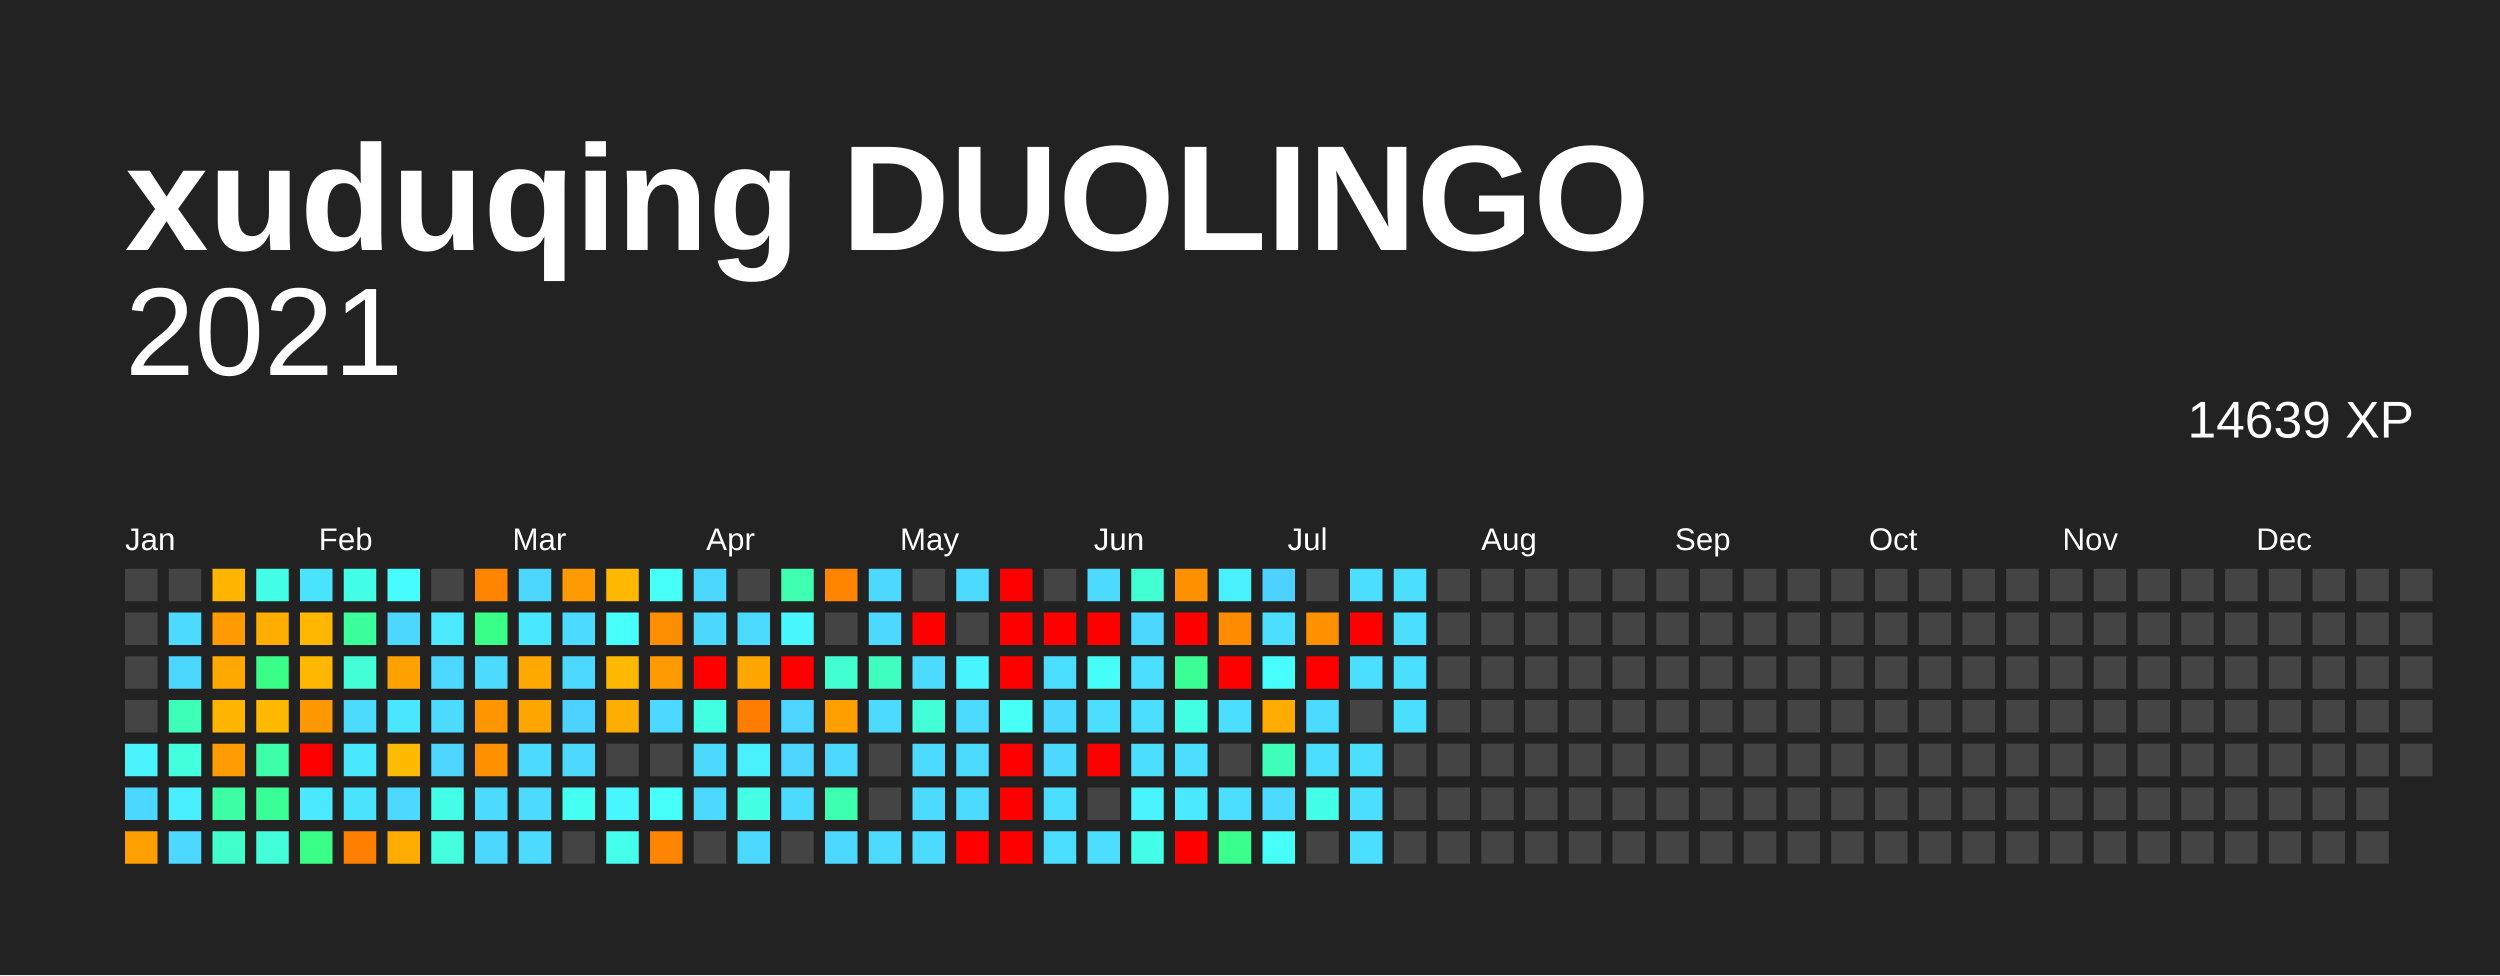
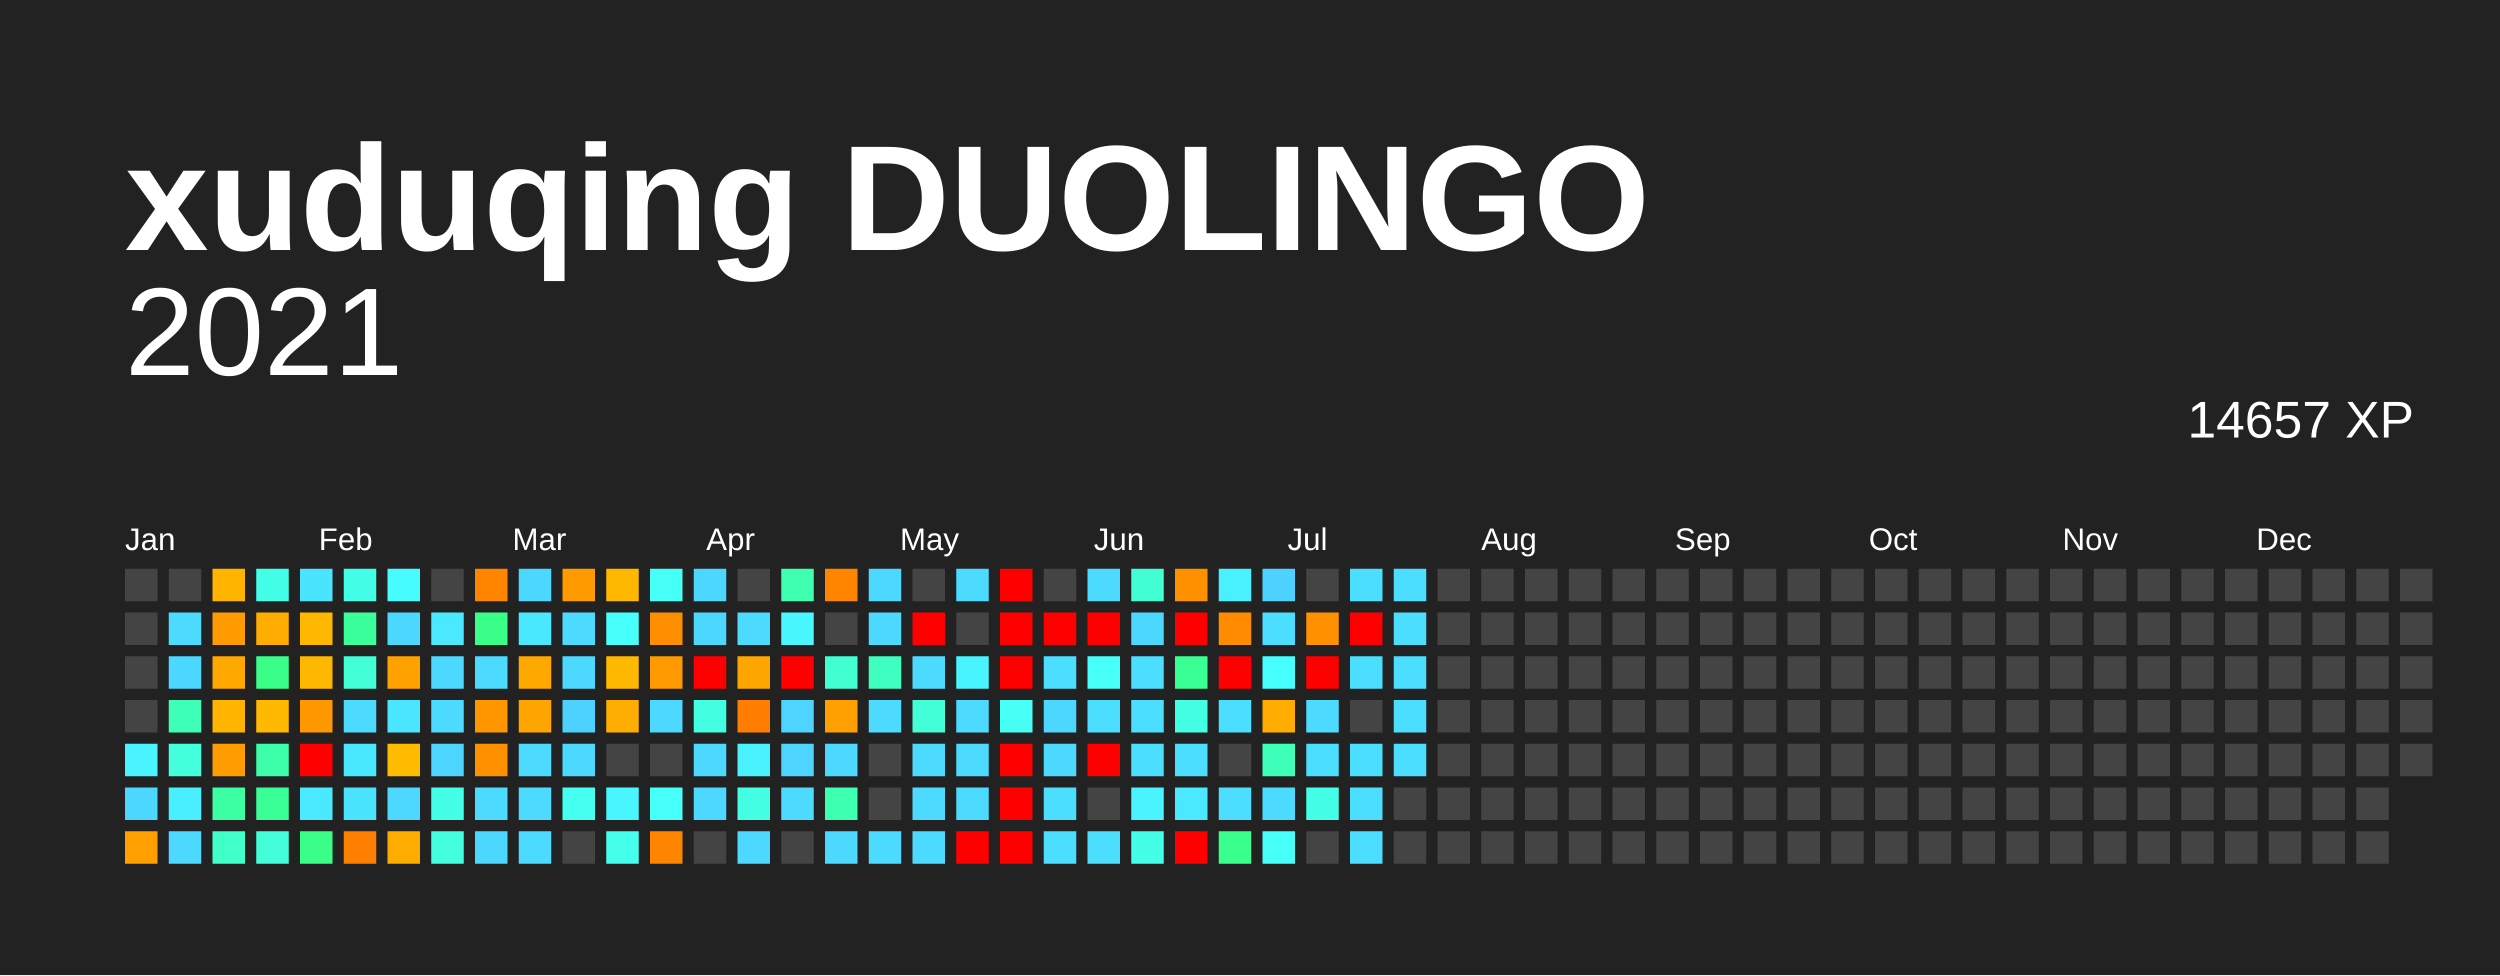
<svg xmlns="http://www.w3.org/2000/svg" baseProfile="full" height="78mm" version="1.1" viewBox="0,0,200,78" width="200mm">
  <defs />
  <rect fill="#222222" height="78" width="200" x="0" y="0" />
  <text fill="#FFFFFF" style="font-size:12px; font-family:Arial; font-weight:bold;" x="10" y="20">xuduqing DUOLINGO</text>
  <text alignment-baseline="hanging" fill="#FFFFFF" style="font-size:10.0px; font-family:Arial;" x="10" y="30">2021</text>
-   <text alignment-baseline="hanging" fill="#FFFFFF" style="font-size:4.125px; font-family:Arial;" x="175" y="35">14639 XP</text>
+   <text alignment-baseline="hanging" fill="#FFFFFF" style="font-size:4.125px; font-family:Arial;" x="175" y="35">14657 XP</text>
  <text fill="#FFFFFF" style="font-size:2.5px; font-family:Arial" x="10.0" y="44">Jan</text>
  <text fill="#FFFFFF" style="font-size:2.5px; font-family:Arial" x="25.5" y="44">Feb</text>
  <text fill="#FFFFFF" style="font-size:2.5px; font-family:Arial" x="41.0" y="44">Mar</text>
  <text fill="#FFFFFF" style="font-size:2.5px; font-family:Arial" x="56.5" y="44">Apr</text>
  <text fill="#FFFFFF" style="font-size:2.5px; font-family:Arial" x="72.0" y="44">May</text>
  <text fill="#FFFFFF" style="font-size:2.5px; font-family:Arial" x="87.5" y="44">Jun</text>
  <text fill="#FFFFFF" style="font-size:2.5px; font-family:Arial" x="103.0" y="44">Jul</text>
  <text fill="#FFFFFF" style="font-size:2.5px; font-family:Arial" x="118.5" y="44">Aug</text>
  <text fill="#FFFFFF" style="font-size:2.5px; font-family:Arial" x="134.0" y="44">Sep</text>
  <text fill="#FFFFFF" style="font-size:2.5px; font-family:Arial" x="149.5" y="44">Oct</text>
  <text fill="#FFFFFF" style="font-size:2.5px; font-family:Arial" x="165.0" y="44">Nov</text>
  <text fill="#FFFFFF" style="font-size:2.5px; font-family:Arial" x="180.5" y="44">Dec</text>
  <rect fill="#444444" height="2.6" width="2.6" x="10.0" y="45.5" />
  <rect fill="#444444" height="2.6" width="2.6" x="10.0" y="49.0" />
  <rect fill="#444444" height="2.6" width="2.6" x="10.0" y="52.5" />
  <rect fill="#444444" height="2.6" width="2.6" x="10.0" y="56.0" />
  <rect fill="#49f3ff" height="2.6" width="2.6" x="10.0" y="59.5" />
  <rect fill="#4cd7ff" height="2.6" width="2.6" x="10.0" y="63.0" />
  <rect fill="#ff9f00" height="2.6" width="2.6" x="10.0" y="66.5" />
  <rect fill="#444444" height="2.6" width="2.6" x="13.5" y="45.5" />
  <rect fill="#4cdaff" height="2.6" width="2.6" x="13.5" y="49.0" />
  <rect fill="#4cd7ff" height="2.6" width="2.6" x="13.5" y="52.5" />
  <rect fill="#3effb7" height="2.6" width="2.6" x="13.5" y="56.0" />
  <rect fill="#43ffdc" height="2.6" width="2.6" x="13.5" y="59.5" />
  <rect fill="#49eeff" height="2.6" width="2.6" x="13.5" y="63.0" />
  <rect fill="#4cd8ff" height="2.6" width="2.6" x="13.5" y="66.5" />
  <rect fill="#ffb500" height="2.6" width="2.6" x="17.0" y="45.5" />
  <rect fill="#ff9a00" height="2.6" width="2.6" x="17.0" y="49.0" />
  <rect fill="#ffa800" height="2.6" width="2.6" x="17.0" y="52.5" />
  <rect fill="#ffb500" height="2.6" width="2.6" x="17.0" y="56.0" />
  <rect fill="#ff9c00" height="2.6" width="2.6" x="17.0" y="59.5" />
  <rect fill="#3cffa4" height="2.6" width="2.6" x="17.0" y="63.0" />
  <rect fill="#40ffc9" height="2.6" width="2.6" x="17.0" y="66.5" />
  <rect fill="#44ffe8" height="2.6" width="2.6" x="20.5" y="45.5" />
  <rect fill="#ffae00" height="2.6" width="2.6" x="20.5" y="49.0" />
  <rect fill="#39ff88" height="2.6" width="2.6" x="20.5" y="52.5" />
  <rect fill="#ffba00" height="2.6" width="2.6" x="20.5" y="56.0" />
  <rect fill="#3dffa9" height="2.6" width="2.6" x="20.5" y="59.5" />
  <rect fill="#3aff97" height="2.6" width="2.6" x="20.5" y="63.0" />
  <rect fill="#42ffda" height="2.6" width="2.6" x="20.5" y="66.5" />
  <rect fill="#4be4ff" height="2.6" width="2.6" x="24.0" y="45.5" />
  <rect fill="#ffb700" height="2.6" width="2.6" x="24.0" y="49.0" />
  <rect fill="#ffb700" height="2.6" width="2.6" x="24.0" y="52.5" />
  <rect fill="#ff9700" height="2.6" width="2.6" x="24.0" y="56.0" />
  <rect fill="red" height="2.6" width="2.6" x="24.0" y="59.5" />
  <rect fill="#4ae9ff" height="2.6" width="2.6" x="24.0" y="63.0" />
  <rect fill="#39ff88" height="2.6" width="2.6" x="24.0" y="66.5" />
  <rect fill="#44ffe8" height="2.6" width="2.6" x="27.5" y="45.5" />
  <rect fill="#3bff9b" height="2.6" width="2.6" x="27.5" y="49.0" />
  <rect fill="#42ffd8" height="2.6" width="2.6" x="27.5" y="52.5" />
  <rect fill="#4cdaff" height="2.6" width="2.6" x="27.5" y="56.0" />
  <rect fill="#4ae8ff" height="2.6" width="2.6" x="27.5" y="59.5" />
  <rect fill="#4be4ff" height="2.6" width="2.6" x="27.5" y="63.0" />
  <rect fill="#ff7f00" height="2.6" width="2.6" x="27.5" y="66.5" />
  <rect fill="#47fcff" height="2.6" width="2.6" x="31.0" y="45.5" />
  <rect fill="#4cd7ff" height="2.6" width="2.6" x="31.0" y="49.0" />
  <rect fill="#ffa200" height="2.6" width="2.6" x="31.0" y="52.5" />
  <rect fill="#4ae6ff" height="2.6" width="2.6" x="31.0" y="56.0" />
  <rect fill="#ffbb00" height="2.6" width="2.6" x="31.0" y="59.5" />
  <rect fill="#4cd8ff" height="2.6" width="2.6" x="31.0" y="63.0" />
  <rect fill="#ffac00" height="2.6" width="2.6" x="31.0" y="66.5" />
  <rect fill="#444444" height="2.6" width="2.6" x="34.5" y="45.5" />
  <rect fill="#4ae9ff" height="2.6" width="2.6" x="34.5" y="49.0" />
  <rect fill="#4cd8ff" height="2.6" width="2.6" x="34.5" y="52.5" />
  <rect fill="#4cdaff" height="2.6" width="2.6" x="34.5" y="56.0" />
  <rect fill="#4dd5ff" height="2.6" width="2.6" x="34.5" y="59.5" />
  <rect fill="#44ffe8" height="2.6" width="2.6" x="34.5" y="63.0" />
  <rect fill="#43ffde" height="2.6" width="2.6" x="34.5" y="66.5" />
  <rect fill="#ff8500" height="2.6" width="2.6" x="38.0" y="45.5" />
  <rect fill="#39ff88" height="2.6" width="2.6" x="38.0" y="49.0" />
  <rect fill="#4cdaff" height="2.6" width="2.6" x="38.0" y="52.5" />
  <rect fill="#ff9600" height="2.6" width="2.6" x="38.0" y="56.0" />
  <rect fill="#ff9000" height="2.6" width="2.6" x="38.0" y="59.5" />
  <rect fill="#4cdaff" height="2.6" width="2.6" x="38.0" y="63.0" />
  <rect fill="#4cd7ff" height="2.6" width="2.6" x="38.0" y="66.5" />
  <rect fill="#4cd7ff" height="2.6" width="2.6" x="41.5" y="45.5" />
  <rect fill="#4ae8ff" height="2.6" width="2.6" x="41.5" y="49.0" />
  <rect fill="#ffa900" height="2.6" width="2.6" x="41.5" y="52.5" />
  <rect fill="#ffa500" height="2.6" width="2.6" x="41.5" y="56.0" />
  <rect fill="#4cdbff" height="2.6" width="2.6" x="41.5" y="59.5" />
  <rect fill="#4cdbff" height="2.6" width="2.6" x="41.5" y="63.0" />
  <rect fill="#4cdaff" height="2.6" width="2.6" x="41.5" y="66.5" />
  <rect fill="#ff9a00" height="2.6" width="2.6" x="45.0" y="45.5" />
  <rect fill="#4cdbff" height="2.6" width="2.6" x="45.0" y="49.0" />
  <rect fill="#4cd8ff" height="2.6" width="2.6" x="45.0" y="52.5" />
  <rect fill="#4dd2ff" height="2.6" width="2.6" x="45.0" y="56.0" />
  <rect fill="#4cd8ff" height="2.6" width="2.6" x="45.0" y="59.5" />
  <rect fill="#45fff0" height="2.6" width="2.6" x="45.0" y="63.0" />
  <rect fill="#444444" height="2.6" width="2.6" x="45.0" y="66.5" />
  <rect fill="#ffb800" height="2.6" width="2.6" x="48.5" y="45.5" />
  <rect fill="#47fffb" height="2.6" width="2.6" x="48.5" y="49.0" />
  <rect fill="#ffb900" height="2.6" width="2.6" x="48.5" y="52.5" />
  <rect fill="#ffae00" height="2.6" width="2.6" x="48.5" y="56.0" />
  <rect fill="#444444" height="2.6" width="2.6" x="48.5" y="59.5" />
  <rect fill="#48f6ff" height="2.6" width="2.6" x="48.5" y="63.0" />
  <rect fill="#44ffeb" height="2.6" width="2.6" x="48.5" y="66.5" />
  <rect fill="#46fff6" height="2.6" width="2.6" x="52.0" y="45.5" />
  <rect fill="#ff8d00" height="2.6" width="2.6" x="52.0" y="49.0" />
  <rect fill="#ff9b00" height="2.6" width="2.6" x="52.0" y="52.5" />
  <rect fill="#4cd8ff" height="2.6" width="2.6" x="52.0" y="56.0" />
  <rect fill="#444444" height="2.6" width="2.6" x="52.0" y="59.5" />
  <rect fill="#46fff8" height="2.6" width="2.6" x="52.0" y="63.0" />
  <rect fill="#ff8500" height="2.6" width="2.6" x="52.0" y="66.5" />
  <rect fill="#4cd7ff" height="2.6" width="2.6" x="55.5" y="45.5" />
  <rect fill="#4cd7ff" height="2.6" width="2.6" x="55.5" y="49.0" />
  <rect fill="red" height="2.6" width="2.6" x="55.5" y="52.5" />
  <rect fill="#43ffe1" height="2.6" width="2.6" x="55.5" y="56.0" />
  <rect fill="#4cd8ff" height="2.6" width="2.6" x="55.5" y="59.5" />
  <rect fill="#4cd8ff" height="2.6" width="2.6" x="55.5" y="63.0" />
  <rect fill="#444444" height="2.6" width="2.6" x="55.5" y="66.5" />
  <rect fill="#444444" height="2.6" width="2.6" x="59.0" y="45.5" />
  <rect fill="#4cdaff" height="2.6" width="2.6" x="59.0" y="49.0" />
  <rect fill="#ffa700" height="2.6" width="2.6" x="59.0" y="52.5" />
  <rect fill="#ff7d00" height="2.6" width="2.6" x="59.0" y="56.0" />
  <rect fill="#49f1ff" height="2.6" width="2.6" x="59.0" y="59.5" />
  <rect fill="#44ffe4" height="2.6" width="2.6" x="59.0" y="63.0" />
  <rect fill="#4cd8ff" height="2.6" width="2.6" x="59.0" y="66.5" />
  <rect fill="#3dffaf" height="2.6" width="2.6" x="62.5" y="45.5" />
  <rect fill="#48f7ff" height="2.6" width="2.6" x="62.5" y="49.0" />
  <rect fill="red" height="2.6" width="2.6" x="62.5" y="52.5" />
  <rect fill="#4dd5ff" height="2.6" width="2.6" x="62.5" y="56.0" />
  <rect fill="#4dd5ff" height="2.6" width="2.6" x="62.5" y="59.5" />
  <rect fill="#4cdaff" height="2.6" width="2.6" x="62.5" y="63.0" />
  <rect fill="#444444" height="2.6" width="2.6" x="62.5" y="66.5" />
  <rect fill="#ff8500" height="2.6" width="2.6" x="66.0" y="45.5" />
  <rect fill="#444444" height="2.6" width="2.6" x="66.0" y="49.0" />
  <rect fill="#41ffd0" height="2.6" width="2.6" x="66.0" y="52.5" />
  <rect fill="#ff9f00" height="2.6" width="2.6" x="66.0" y="56.0" />
  <rect fill="#4cd8ff" height="2.6" width="2.6" x="66.0" y="59.5" />
  <rect fill="#3dffb0" height="2.6" width="2.6" x="66.0" y="63.0" />
  <rect fill="#4cd8ff" height="2.6" width="2.6" x="66.0" y="66.5" />
  <rect fill="#4cd8ff" height="2.6" width="2.6" x="69.5" y="45.5" />
  <rect fill="#4cd8ff" height="2.6" width="2.6" x="69.5" y="49.0" />
  <rect fill="#3fffc0" height="2.6" width="2.6" x="69.5" y="52.5" />
  <rect fill="#4cdbff" height="2.6" width="2.6" x="69.5" y="56.0" />
  <rect fill="#444444" height="2.6" width="2.6" x="69.5" y="59.5" />
  <rect fill="#444444" height="2.6" width="2.6" x="69.5" y="63.0" />
  <rect fill="#4cdbff" height="2.6" width="2.6" x="69.5" y="66.5" />
  <rect fill="#444444" height="2.6" width="2.6" x="73.0" y="45.5" />
  <rect fill="red" height="2.6" width="2.6" x="73.0" y="49.0" />
  <rect fill="#4cdbff" height="2.6" width="2.6" x="73.0" y="52.5" />
  <rect fill="#42ffd7" height="2.6" width="2.6" x="73.0" y="56.0" />
  <rect fill="#4cdbff" height="2.6" width="2.6" x="73.0" y="59.5" />
  <rect fill="#4cdbff" height="2.6" width="2.6" x="73.0" y="63.0" />
  <rect fill="#4cdbff" height="2.6" width="2.6" x="73.0" y="66.5" />
  <rect fill="#4cdbff" height="2.6" width="2.6" x="76.5" y="45.5" />
  <rect fill="#444444" height="2.6" width="2.6" x="76.5" y="49.0" />
  <rect fill="#48f4ff" height="2.6" width="2.6" x="76.5" y="52.5" />
  <rect fill="#4cdbff" height="2.6" width="2.6" x="76.5" y="56.0" />
  <rect fill="#4cdbff" height="2.6" width="2.6" x="76.5" y="59.5" />
  <rect fill="#4cdbff" height="2.6" width="2.6" x="76.5" y="63.0" />
  <rect fill="red" height="2.6" width="2.6" x="76.5" y="66.5" />
  <rect fill="red" height="2.6" width="2.6" x="80.0" y="45.5" />
  <rect fill="red" height="2.6" width="2.6" x="80.0" y="49.0" />
  <rect fill="red" height="2.6" width="2.6" x="80.0" y="52.5" />
  <rect fill="#46fff5" height="2.6" width="2.6" x="80.0" y="56.0" />
  <rect fill="red" height="2.6" width="2.6" x="80.0" y="59.5" />
  <rect fill="red" height="2.6" width="2.6" x="80.0" y="63.0" />
  <rect fill="red" height="2.6" width="2.6" x="80.0" y="66.5" />
  <rect fill="#444444" height="2.6" width="2.6" x="83.5" y="45.5" />
  <rect fill="red" height="2.6" width="2.6" x="83.5" y="49.0" />
  <rect fill="#4bdeff" height="2.6" width="2.6" x="83.5" y="52.5" />
  <rect fill="#4cd7ff" height="2.6" width="2.6" x="83.5" y="56.0" />
  <rect fill="#4cd8ff" height="2.6" width="2.6" x="83.5" y="59.5" />
  <rect fill="#4bdeff" height="2.6" width="2.6" x="83.5" y="63.0" />
  <rect fill="#4bdeff" height="2.6" width="2.6" x="83.5" y="66.5" />
  <rect fill="#4cdaff" height="2.6" width="2.6" x="87.0" y="45.5" />
  <rect fill="red" height="2.6" width="2.6" x="87.0" y="49.0" />
  <rect fill="#46fff8" height="2.6" width="2.6" x="87.0" y="52.5" />
  <rect fill="#4bdeff" height="2.6" width="2.6" x="87.0" y="56.0" />
  <rect fill="red" height="2.6" width="2.6" x="87.0" y="59.5" />
  <rect fill="#444444" height="2.6" width="2.6" x="87.0" y="63.0" />
  <rect fill="#4bdeff" height="2.6" width="2.6" x="87.0" y="66.5" />
  <rect fill="#41ffd2" height="2.6" width="2.6" x="90.5" y="45.5" />
  <rect fill="#4cd7ff" height="2.6" width="2.6" x="90.5" y="49.0" />
  <rect fill="#4bdeff" height="2.6" width="2.6" x="90.5" y="52.5" />
  <rect fill="#4bdeff" height="2.6" width="2.6" x="90.5" y="56.0" />
  <rect fill="#4bdeff" height="2.6" width="2.6" x="90.5" y="59.5" />
  <rect fill="#49f3ff" height="2.6" width="2.6" x="90.5" y="63.0" />
  <rect fill="#44ffe8" height="2.6" width="2.6" x="90.5" y="66.5" />
  <rect fill="#ff9000" height="2.6" width="2.6" x="94.0" y="45.5" />
  <rect fill="red" height="2.6" width="2.6" x="94.0" y="49.0" />
  <rect fill="#3aff95" height="2.6" width="2.6" x="94.0" y="52.5" />
  <rect fill="#43ffe3" height="2.6" width="2.6" x="94.0" y="56.0" />
  <rect fill="#4bdeff" height="2.6" width="2.6" x="94.0" y="59.5" />
  <rect fill="#4ae9ff" height="2.6" width="2.6" x="94.0" y="63.0" />
  <rect fill="red" height="2.6" width="2.6" x="94.0" y="66.5" />
  <rect fill="#49f1ff" height="2.6" width="2.6" x="97.5" y="45.5" />
  <rect fill="#ff8b00" height="2.6" width="2.6" x="97.5" y="49.0" />
  <rect fill="red" height="2.6" width="2.6" x="97.5" y="52.5" />
  <rect fill="#4bdeff" height="2.6" width="2.6" x="97.5" y="56.0" />
  <rect fill="#444444" height="2.6" width="2.6" x="97.5" y="59.5" />
  <rect fill="#4bdeff" height="2.6" width="2.6" x="97.5" y="63.0" />
  <rect fill="#39ff8c" height="2.6" width="2.6" x="97.5" y="66.5" />
  <rect fill="#4dd2ff" height="2.6" width="2.6" x="101.0" y="45.5" />
  <rect fill="#4bdeff" height="2.6" width="2.6" x="101.0" y="49.0" />
  <rect fill="#47feff" height="2.6" width="2.6" x="101.0" y="52.5" />
  <rect fill="#ffab00" height="2.6" width="2.6" x="101.0" y="56.0" />
  <rect fill="#3effb9" height="2.6" width="2.6" x="101.0" y="59.5" />
  <rect fill="#4cdbff" height="2.6" width="2.6" x="101.0" y="63.0" />
  <rect fill="#46fff8" height="2.6" width="2.6" x="101.0" y="66.5" />
  <rect fill="#444444" height="2.6" width="2.6" x="104.5" y="45.5" />
  <rect fill="#ff9000" height="2.6" width="2.6" x="104.5" y="49.0" />
  <rect fill="red" height="2.6" width="2.6" x="104.5" y="52.5" />
  <rect fill="#4cdbff" height="2.6" width="2.6" x="104.5" y="56.0" />
  <rect fill="#4bdeff" height="2.6" width="2.6" x="104.5" y="59.5" />
  <rect fill="#44ffe8" height="2.6" width="2.6" x="104.5" y="63.0" />
  <rect fill="#444444" height="2.6" width="2.6" x="104.5" y="66.5" />
  <rect fill="#4bdeff" height="2.6" width="2.6" x="108.0" y="45.5" />
  <rect fill="red" height="2.6" width="2.6" x="108.0" y="49.0" />
  <rect fill="#4bdeff" height="2.6" width="2.6" x="108.0" y="52.5" />
  <rect fill="#444444" height="2.6" width="2.6" x="108.0" y="56.0" />
  <rect fill="#4bdeff" height="2.6" width="2.6" x="108.0" y="59.5" />
  <rect fill="#4bdeff" height="2.6" width="2.6" x="108.0" y="63.0" />
  <rect fill="#4bdeff" height="2.6" width="2.6" x="108.0" y="66.5" />
  <rect fill="#4bdeff" height="2.6" width="2.6" x="111.5" y="45.5" />
  <rect fill="#4bdeff" height="2.6" width="2.6" x="111.5" y="49.0" />
  <rect fill="#4bdeff" height="2.6" width="2.6" x="111.5" y="52.5" />
  <rect fill="#4bdeff" height="2.6" width="2.6" x="111.5" y="56.0" />
-   <rect fill="#444444" height="2.6" width="2.6" x="111.5" y="59.5" />
+   <rect fill="#4bdeff" height="2.6" width="2.6" x="111.5" y="59.5" />
  <rect fill="#444444" height="2.6" width="2.6" x="111.5" y="63.0" />
  <rect fill="#444444" height="2.6" width="2.6" x="111.5" y="66.5" />
  <rect fill="#444444" height="2.6" width="2.6" x="115.0" y="45.5" />
  <rect fill="#444444" height="2.6" width="2.6" x="115.0" y="49.0" />
  <rect fill="#444444" height="2.6" width="2.6" x="115.0" y="52.5" />
  <rect fill="#444444" height="2.6" width="2.6" x="115.0" y="56.0" />
  <rect fill="#444444" height="2.6" width="2.6" x="115.0" y="59.5" />
  <rect fill="#444444" height="2.6" width="2.6" x="115.0" y="63.0" />
  <rect fill="#444444" height="2.6" width="2.6" x="115.0" y="66.5" />
  <rect fill="#444444" height="2.6" width="2.6" x="118.5" y="45.5" />
  <rect fill="#444444" height="2.6" width="2.6" x="118.5" y="49.0" />
  <rect fill="#444444" height="2.6" width="2.6" x="118.5" y="52.5" />
  <rect fill="#444444" height="2.6" width="2.6" x="118.5" y="56.0" />
  <rect fill="#444444" height="2.6" width="2.6" x="118.5" y="59.5" />
  <rect fill="#444444" height="2.6" width="2.6" x="118.5" y="63.0" />
  <rect fill="#444444" height="2.6" width="2.6" x="118.5" y="66.5" />
  <rect fill="#444444" height="2.6" width="2.6" x="122.0" y="45.5" />
  <rect fill="#444444" height="2.6" width="2.6" x="122.0" y="49.0" />
  <rect fill="#444444" height="2.6" width="2.6" x="122.0" y="52.5" />
  <rect fill="#444444" height="2.6" width="2.6" x="122.0" y="56.0" />
  <rect fill="#444444" height="2.6" width="2.6" x="122.0" y="59.5" />
  <rect fill="#444444" height="2.6" width="2.6" x="122.0" y="63.0" />
  <rect fill="#444444" height="2.6" width="2.6" x="122.0" y="66.5" />
  <rect fill="#444444" height="2.6" width="2.6" x="125.5" y="45.5" />
  <rect fill="#444444" height="2.6" width="2.6" x="125.5" y="49.0" />
  <rect fill="#444444" height="2.6" width="2.6" x="125.5" y="52.5" />
  <rect fill="#444444" height="2.6" width="2.6" x="125.5" y="56.0" />
  <rect fill="#444444" height="2.6" width="2.6" x="125.5" y="59.5" />
  <rect fill="#444444" height="2.6" width="2.6" x="125.5" y="63.0" />
  <rect fill="#444444" height="2.6" width="2.6" x="125.5" y="66.5" />
  <rect fill="#444444" height="2.6" width="2.6" x="129.0" y="45.5" />
  <rect fill="#444444" height="2.6" width="2.6" x="129.0" y="49.0" />
  <rect fill="#444444" height="2.6" width="2.6" x="129.0" y="52.5" />
  <rect fill="#444444" height="2.6" width="2.6" x="129.0" y="56.0" />
  <rect fill="#444444" height="2.6" width="2.6" x="129.0" y="59.5" />
  <rect fill="#444444" height="2.6" width="2.6" x="129.0" y="63.0" />
  <rect fill="#444444" height="2.6" width="2.6" x="129.0" y="66.5" />
  <rect fill="#444444" height="2.6" width="2.6" x="132.5" y="45.5" />
  <rect fill="#444444" height="2.6" width="2.6" x="132.5" y="49.0" />
  <rect fill="#444444" height="2.6" width="2.6" x="132.5" y="52.5" />
  <rect fill="#444444" height="2.6" width="2.6" x="132.5" y="56.0" />
  <rect fill="#444444" height="2.6" width="2.6" x="132.5" y="59.5" />
  <rect fill="#444444" height="2.6" width="2.6" x="132.5" y="63.0" />
  <rect fill="#444444" height="2.6" width="2.6" x="132.5" y="66.5" />
  <rect fill="#444444" height="2.6" width="2.6" x="136.0" y="45.5" />
  <rect fill="#444444" height="2.6" width="2.6" x="136.0" y="49.0" />
  <rect fill="#444444" height="2.6" width="2.6" x="136.0" y="52.5" />
  <rect fill="#444444" height="2.6" width="2.6" x="136.0" y="56.0" />
  <rect fill="#444444" height="2.6" width="2.6" x="136.0" y="59.5" />
  <rect fill="#444444" height="2.6" width="2.6" x="136.0" y="63.0" />
  <rect fill="#444444" height="2.6" width="2.6" x="136.0" y="66.5" />
  <rect fill="#444444" height="2.6" width="2.6" x="139.5" y="45.5" />
  <rect fill="#444444" height="2.6" width="2.6" x="139.5" y="49.0" />
  <rect fill="#444444" height="2.6" width="2.6" x="139.5" y="52.5" />
  <rect fill="#444444" height="2.6" width="2.6" x="139.5" y="56.0" />
  <rect fill="#444444" height="2.6" width="2.6" x="139.5" y="59.5" />
  <rect fill="#444444" height="2.6" width="2.6" x="139.5" y="63.0" />
  <rect fill="#444444" height="2.6" width="2.6" x="139.5" y="66.5" />
  <rect fill="#444444" height="2.6" width="2.6" x="143.0" y="45.5" />
  <rect fill="#444444" height="2.6" width="2.6" x="143.0" y="49.0" />
  <rect fill="#444444" height="2.6" width="2.6" x="143.0" y="52.5" />
  <rect fill="#444444" height="2.6" width="2.6" x="143.0" y="56.0" />
  <rect fill="#444444" height="2.6" width="2.6" x="143.0" y="59.5" />
  <rect fill="#444444" height="2.6" width="2.6" x="143.0" y="63.0" />
  <rect fill="#444444" height="2.6" width="2.6" x="143.0" y="66.5" />
  <rect fill="#444444" height="2.6" width="2.6" x="146.5" y="45.5" />
  <rect fill="#444444" height="2.6" width="2.6" x="146.5" y="49.0" />
  <rect fill="#444444" height="2.6" width="2.6" x="146.5" y="52.5" />
  <rect fill="#444444" height="2.6" width="2.6" x="146.5" y="56.0" />
  <rect fill="#444444" height="2.6" width="2.6" x="146.5" y="59.5" />
  <rect fill="#444444" height="2.6" width="2.6" x="146.5" y="63.0" />
  <rect fill="#444444" height="2.6" width="2.6" x="146.5" y="66.5" />
  <rect fill="#444444" height="2.6" width="2.6" x="150.0" y="45.5" />
  <rect fill="#444444" height="2.6" width="2.6" x="150.0" y="49.0" />
  <rect fill="#444444" height="2.6" width="2.6" x="150.0" y="52.5" />
  <rect fill="#444444" height="2.6" width="2.6" x="150.0" y="56.0" />
  <rect fill="#444444" height="2.6" width="2.6" x="150.0" y="59.5" />
  <rect fill="#444444" height="2.6" width="2.6" x="150.0" y="63.0" />
  <rect fill="#444444" height="2.6" width="2.6" x="150.0" y="66.5" />
  <rect fill="#444444" height="2.6" width="2.6" x="153.5" y="45.5" />
  <rect fill="#444444" height="2.6" width="2.6" x="153.5" y="49.0" />
  <rect fill="#444444" height="2.6" width="2.6" x="153.5" y="52.5" />
  <rect fill="#444444" height="2.6" width="2.6" x="153.5" y="56.0" />
  <rect fill="#444444" height="2.6" width="2.6" x="153.5" y="59.5" />
  <rect fill="#444444" height="2.6" width="2.6" x="153.5" y="63.0" />
  <rect fill="#444444" height="2.6" width="2.6" x="153.5" y="66.5" />
  <rect fill="#444444" height="2.6" width="2.6" x="157.0" y="45.5" />
  <rect fill="#444444" height="2.6" width="2.6" x="157.0" y="49.0" />
  <rect fill="#444444" height="2.6" width="2.6" x="157.0" y="52.5" />
  <rect fill="#444444" height="2.6" width="2.6" x="157.0" y="56.0" />
  <rect fill="#444444" height="2.6" width="2.6" x="157.0" y="59.5" />
  <rect fill="#444444" height="2.6" width="2.6" x="157.0" y="63.0" />
  <rect fill="#444444" height="2.6" width="2.6" x="157.0" y="66.5" />
  <rect fill="#444444" height="2.6" width="2.6" x="160.5" y="45.5" />
  <rect fill="#444444" height="2.6" width="2.6" x="160.5" y="49.0" />
  <rect fill="#444444" height="2.6" width="2.6" x="160.5" y="52.5" />
  <rect fill="#444444" height="2.6" width="2.6" x="160.5" y="56.0" />
  <rect fill="#444444" height="2.6" width="2.6" x="160.5" y="59.5" />
  <rect fill="#444444" height="2.6" width="2.6" x="160.5" y="63.0" />
  <rect fill="#444444" height="2.6" width="2.6" x="160.5" y="66.5" />
  <rect fill="#444444" height="2.6" width="2.6" x="164.0" y="45.5" />
  <rect fill="#444444" height="2.6" width="2.6" x="164.0" y="49.0" />
  <rect fill="#444444" height="2.6" width="2.6" x="164.0" y="52.5" />
  <rect fill="#444444" height="2.6" width="2.6" x="164.0" y="56.0" />
  <rect fill="#444444" height="2.6" width="2.6" x="164.0" y="59.5" />
  <rect fill="#444444" height="2.6" width="2.6" x="164.0" y="63.0" />
  <rect fill="#444444" height="2.6" width="2.6" x="164.0" y="66.5" />
  <rect fill="#444444" height="2.6" width="2.6" x="167.5" y="45.5" />
  <rect fill="#444444" height="2.6" width="2.6" x="167.5" y="49.0" />
  <rect fill="#444444" height="2.6" width="2.6" x="167.5" y="52.5" />
  <rect fill="#444444" height="2.6" width="2.6" x="167.5" y="56.0" />
  <rect fill="#444444" height="2.6" width="2.6" x="167.5" y="59.5" />
  <rect fill="#444444" height="2.6" width="2.6" x="167.5" y="63.0" />
  <rect fill="#444444" height="2.6" width="2.6" x="167.5" y="66.5" />
  <rect fill="#444444" height="2.6" width="2.6" x="171.0" y="45.5" />
  <rect fill="#444444" height="2.6" width="2.6" x="171.0" y="49.0" />
  <rect fill="#444444" height="2.6" width="2.6" x="171.0" y="52.5" />
  <rect fill="#444444" height="2.6" width="2.6" x="171.0" y="56.0" />
  <rect fill="#444444" height="2.6" width="2.6" x="171.0" y="59.5" />
  <rect fill="#444444" height="2.6" width="2.6" x="171.0" y="63.0" />
  <rect fill="#444444" height="2.6" width="2.6" x="171.0" y="66.5" />
  <rect fill="#444444" height="2.6" width="2.6" x="174.5" y="45.5" />
  <rect fill="#444444" height="2.6" width="2.6" x="174.5" y="49.0" />
  <rect fill="#444444" height="2.6" width="2.6" x="174.5" y="52.5" />
  <rect fill="#444444" height="2.6" width="2.6" x="174.5" y="56.0" />
  <rect fill="#444444" height="2.6" width="2.6" x="174.5" y="59.5" />
  <rect fill="#444444" height="2.6" width="2.6" x="174.5" y="63.0" />
  <rect fill="#444444" height="2.6" width="2.6" x="174.5" y="66.5" />
  <rect fill="#444444" height="2.6" width="2.6" x="178.0" y="45.5" />
  <rect fill="#444444" height="2.6" width="2.6" x="178.0" y="49.0" />
  <rect fill="#444444" height="2.6" width="2.6" x="178.0" y="52.5" />
  <rect fill="#444444" height="2.6" width="2.6" x="178.0" y="56.0" />
  <rect fill="#444444" height="2.6" width="2.6" x="178.0" y="59.5" />
  <rect fill="#444444" height="2.6" width="2.6" x="178.0" y="63.0" />
  <rect fill="#444444" height="2.6" width="2.6" x="178.0" y="66.5" />
  <rect fill="#444444" height="2.6" width="2.6" x="181.5" y="45.5" />
  <rect fill="#444444" height="2.6" width="2.6" x="181.5" y="49.0" />
  <rect fill="#444444" height="2.6" width="2.6" x="181.5" y="52.5" />
  <rect fill="#444444" height="2.6" width="2.6" x="181.5" y="56.0" />
  <rect fill="#444444" height="2.6" width="2.6" x="181.5" y="59.5" />
  <rect fill="#444444" height="2.6" width="2.6" x="181.5" y="63.0" />
  <rect fill="#444444" height="2.6" width="2.6" x="181.5" y="66.5" />
  <rect fill="#444444" height="2.6" width="2.6" x="185.0" y="45.5" />
  <rect fill="#444444" height="2.6" width="2.6" x="185.0" y="49.0" />
  <rect fill="#444444" height="2.6" width="2.6" x="185.0" y="52.5" />
  <rect fill="#444444" height="2.6" width="2.6" x="185.0" y="56.0" />
  <rect fill="#444444" height="2.6" width="2.6" x="185.0" y="59.5" />
  <rect fill="#444444" height="2.6" width="2.6" x="185.0" y="63.0" />
  <rect fill="#444444" height="2.6" width="2.6" x="185.0" y="66.5" />
  <rect fill="#444444" height="2.6" width="2.6" x="188.5" y="45.5" />
  <rect fill="#444444" height="2.6" width="2.6" x="188.5" y="49.0" />
  <rect fill="#444444" height="2.6" width="2.6" x="188.5" y="52.5" />
  <rect fill="#444444" height="2.6" width="2.6" x="188.5" y="56.0" />
  <rect fill="#444444" height="2.6" width="2.6" x="188.5" y="59.5" />
  <rect fill="#444444" height="2.6" width="2.6" x="188.5" y="63.0" />
  <rect fill="#444444" height="2.6" width="2.6" x="188.5" y="66.5" />
  <rect fill="#444444" height="2.6" width="2.6" x="192.0" y="45.5" />
  <rect fill="#444444" height="2.6" width="2.6" x="192.0" y="49.0" />
  <rect fill="#444444" height="2.6" width="2.6" x="192.0" y="52.5" />
  <rect fill="#444444" height="2.6" width="2.6" x="192.0" y="56.0" />
  <rect fill="#444444" height="2.6" width="2.6" x="192.0" y="59.5" />
</svg>
